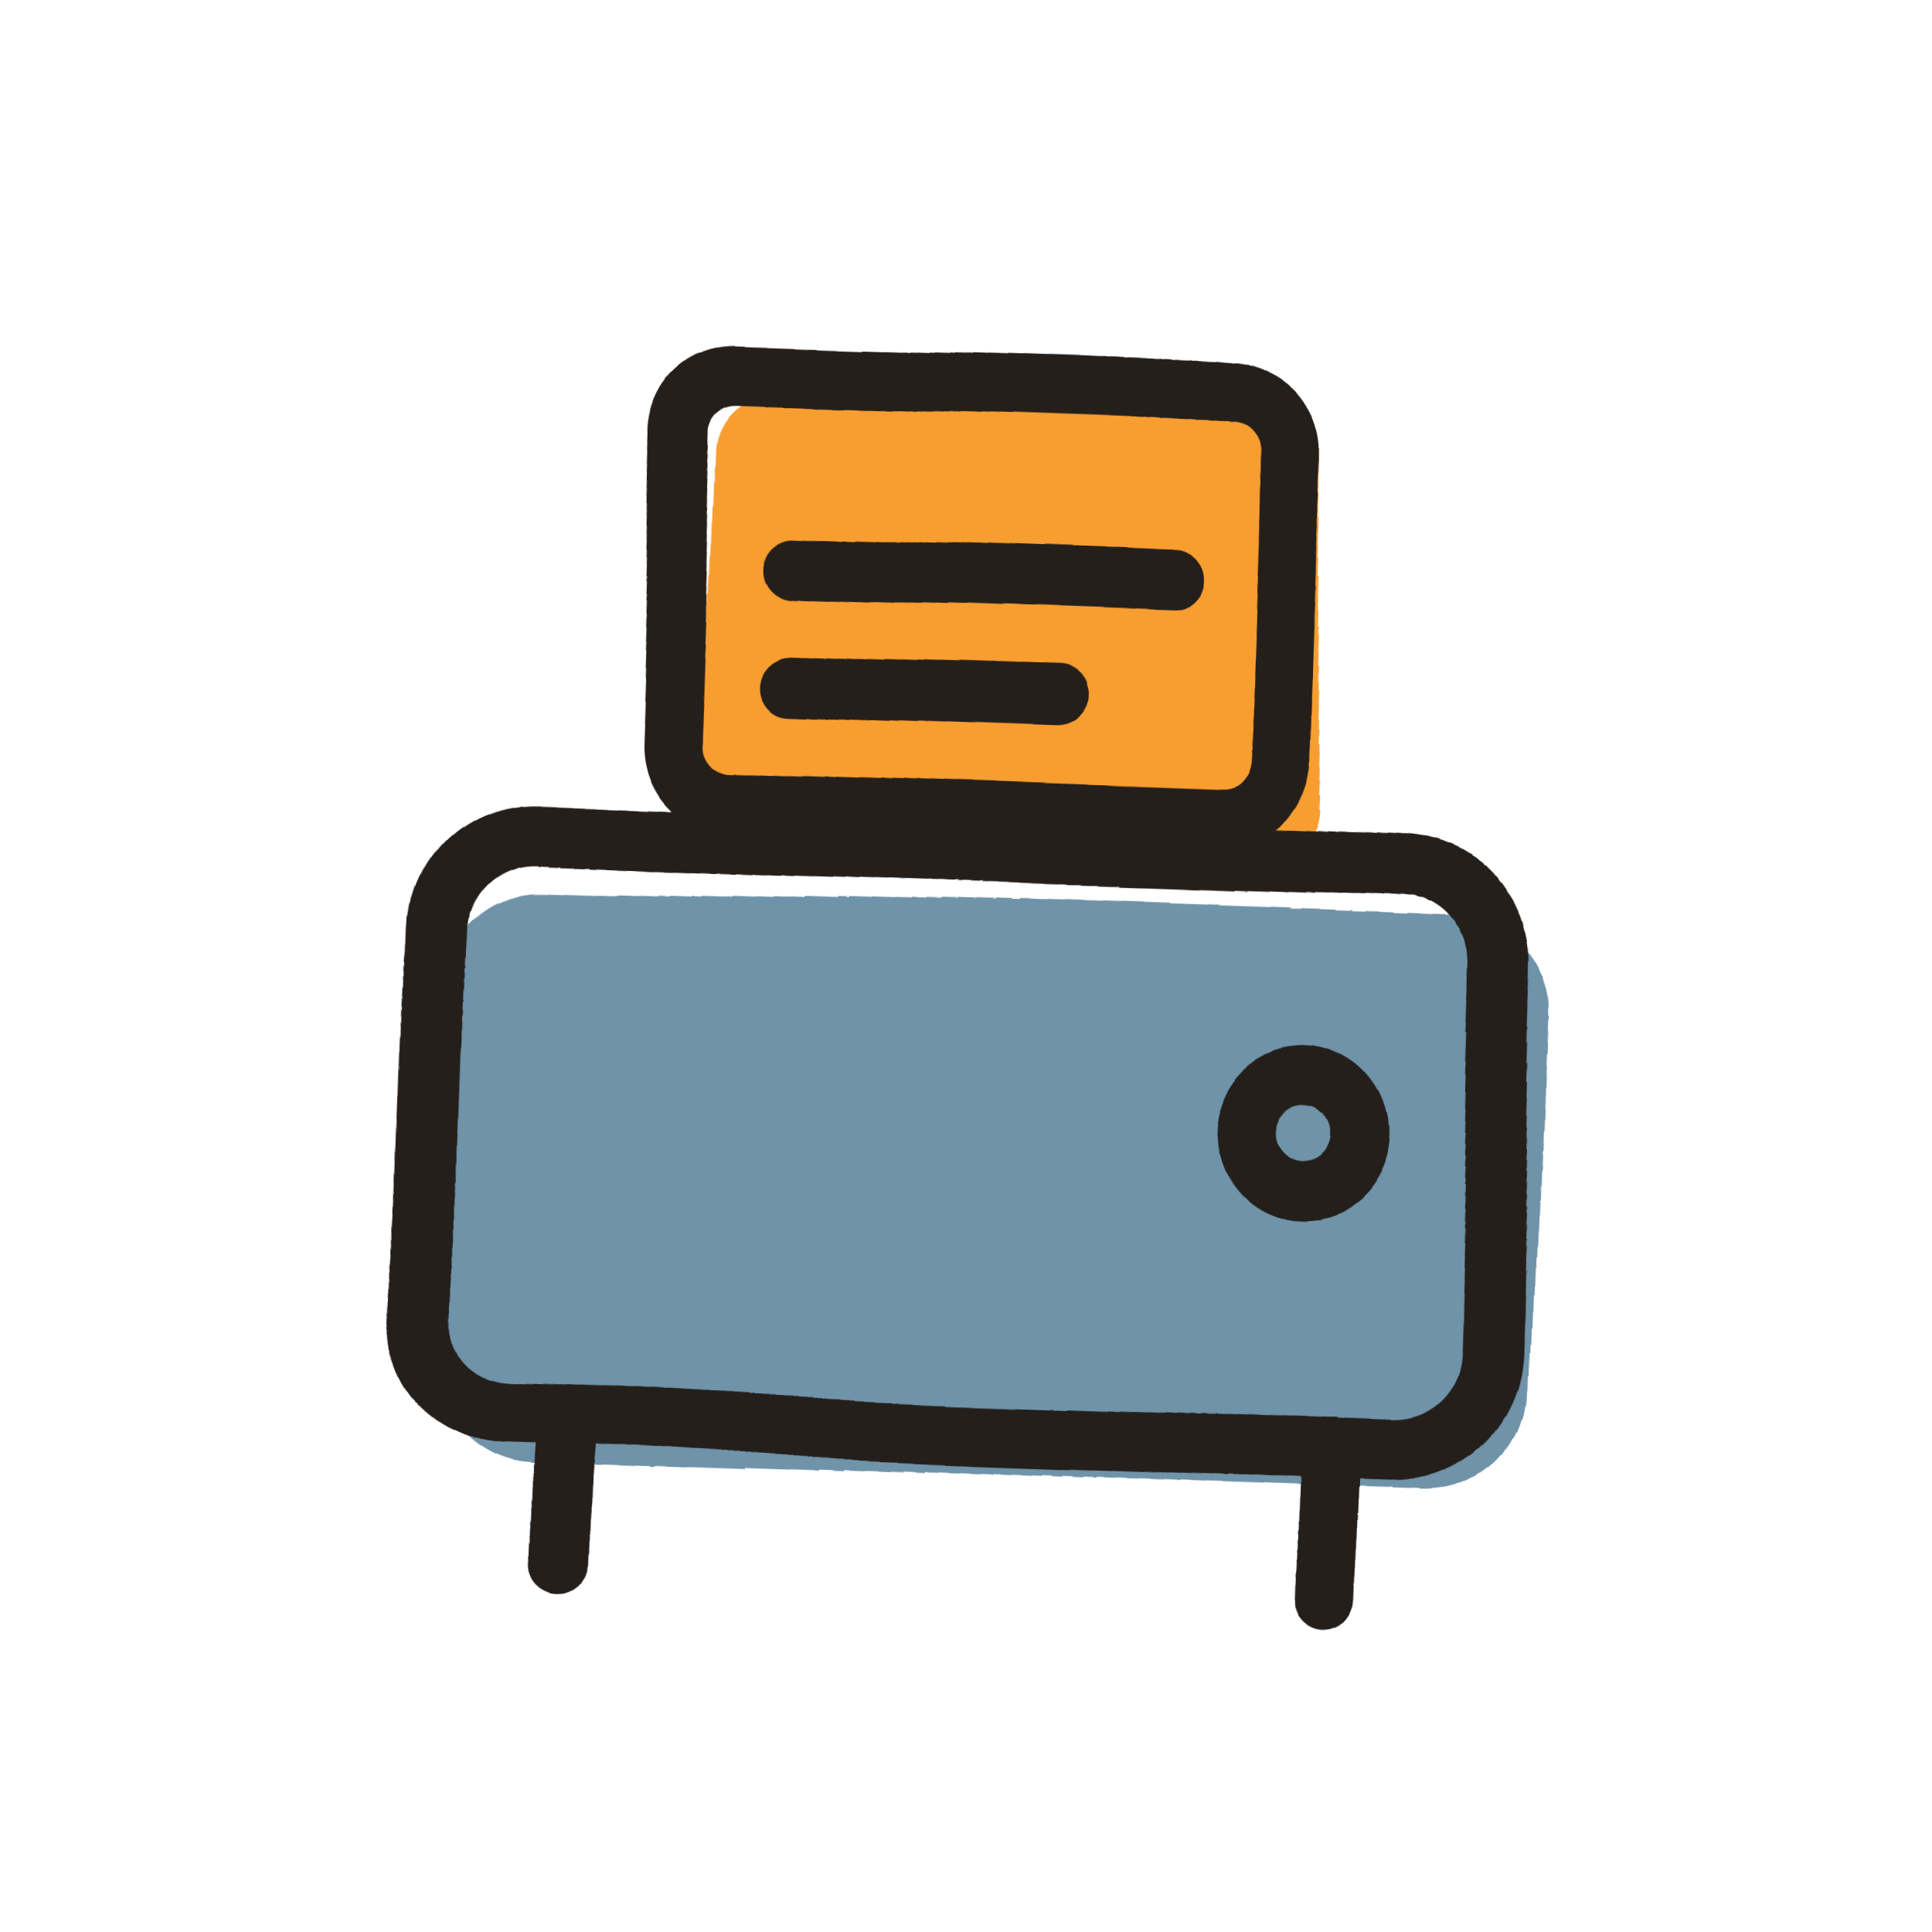
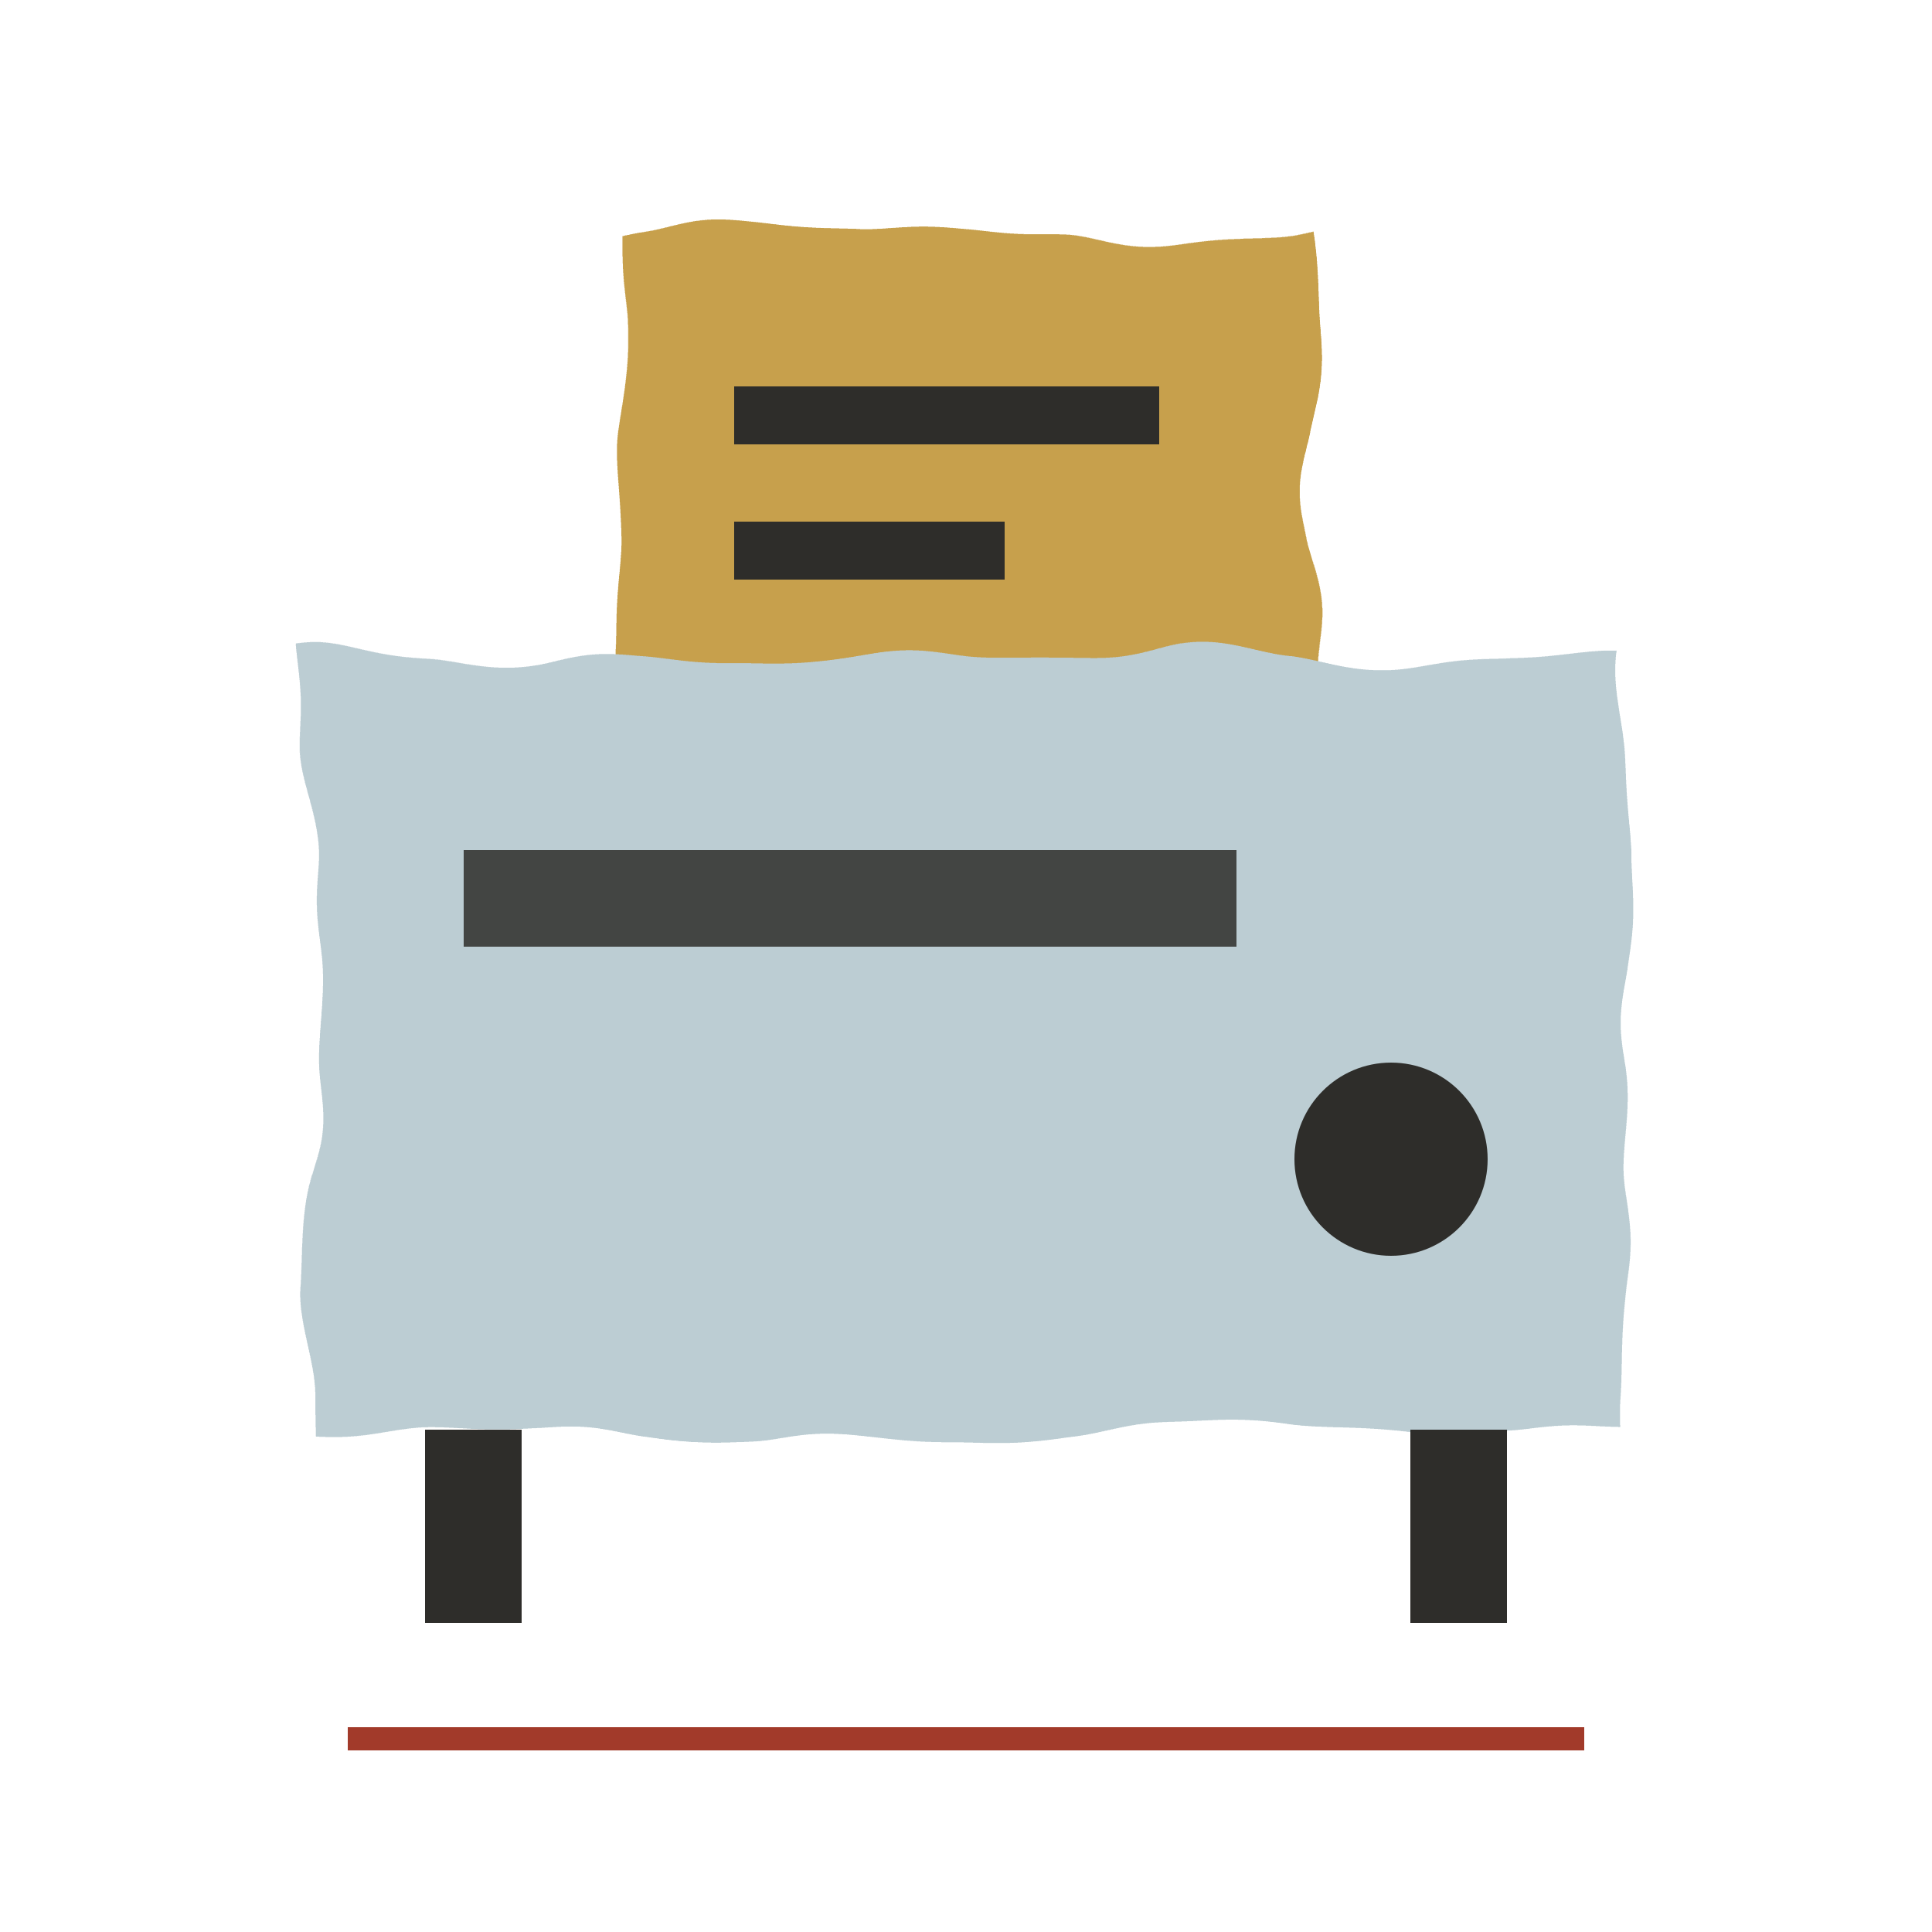
- <svg xmlns="http://www.w3.org/2000/svg" viewBox="0 0 100 100">
+ <svg xmlns="http://www.w3.org/2000/svg" viewBox="0 0 100 100" width="100" height="100">
  <defs>
-     <filter id="ri" x="-30%" y="-30%" width="160%" height="160%">
-       <feTurbulence type="fractalNoise" baseFrequency="0.021" numOctaves="2" seed="242" result="n" />
-       <feDisplacementMap in="SourceGraphic" in2="n" scale="2.7" xChannelSelector="R" yChannelSelector="G" />
+     <filter id="t" x="-10%" y="-10%" width="120%" height="120%">
+       <feTurbulence type="fractalNoise" baseFrequency="0.09" numOctaves="2" seed="62" result="n" />
+       <feDisplacementMap in="SourceGraphic" in2="n" scale="3" />
    </filter>
-     <filter id="rf" x="-30%" y="-30%" width="160%" height="160%">
-       <feTurbulence type="fractalNoise" baseFrequency="0.015" numOctaves="2" seed="255" result="n" />
-       <feDisplacementMap in="SourceGraphic" in2="n" scale="4.4" xChannelSelector="R" yChannelSelector="G" />
+     <filter id="s" x="-40%" y="-40%" width="180%" height="180%">
+       <feGaussianBlur stdDeviation="5" />
    </filter>
+     <pattern id="d" width="4" height="4" patternUnits="userSpaceOnUse">
+       <circle cx="2" cy="2" r="0.8" fill="#8A8476" />
+     </pattern>
  </defs>
-   <g transform="rotate(2 50 50)">
-     <g filter="url(#rf)" transform="translate(1.6 2.2)" opacity="0.9" stroke="none">
-       <rect x="22" y="44" width="56" height="30" rx="5" fill="#5f87a0" />
-       <rect x="34" y="18" width="32" height="24" rx="3" fill="#F7931A" />
-     </g>
-     <g filter="url(#ri)" fill="none" stroke="#241f1a" stroke-width="3.1" stroke-linecap="round" stroke-linejoin="round">
-       <rect x="22" y="44" width="56" height="30" rx="5" />
-       <rect x="34" y="20" width="32" height="22" rx="3" />
-       <path d="M40 30 L60 30" />
-       <path d="M40 36 L54 36" />
-       <circle cx="68" cy="58" r="3" />
-       <path d="M30 74 L30 82" />
-       <path d="M70 74 L70 82" />
-     </g>
+   <g filter="url(#t)">
+     <rect x="32" y="12" width="36" height="28" fill="#C7A04C" />
+     <rect x="16" y="34" width="68" height="40" fill="#BCCDD3" />
  </g>
+   <rect x="38" y="20" width="22" height="3" fill="#2E2D2A" />
+   <rect x="38" y="27" width="14" height="3" fill="#2E2D2A" />
+   <rect x="24" y="44" width="40" height="5" fill="#2E2D2A" opacity="0.85" />
+   <circle cx="72" cy="60" r="5" fill="#2E2D2A" />
+   <rect x="22" y="74" width="5" height="10" fill="#2E2D2A" />
+   <rect x="73" y="74" width="5" height="10" fill="#2E2D2A" />
+   <line x1="18" y1="90" x2="82" y2="90" stroke="#A23A2A" stroke-width="1.2" />
</svg>
